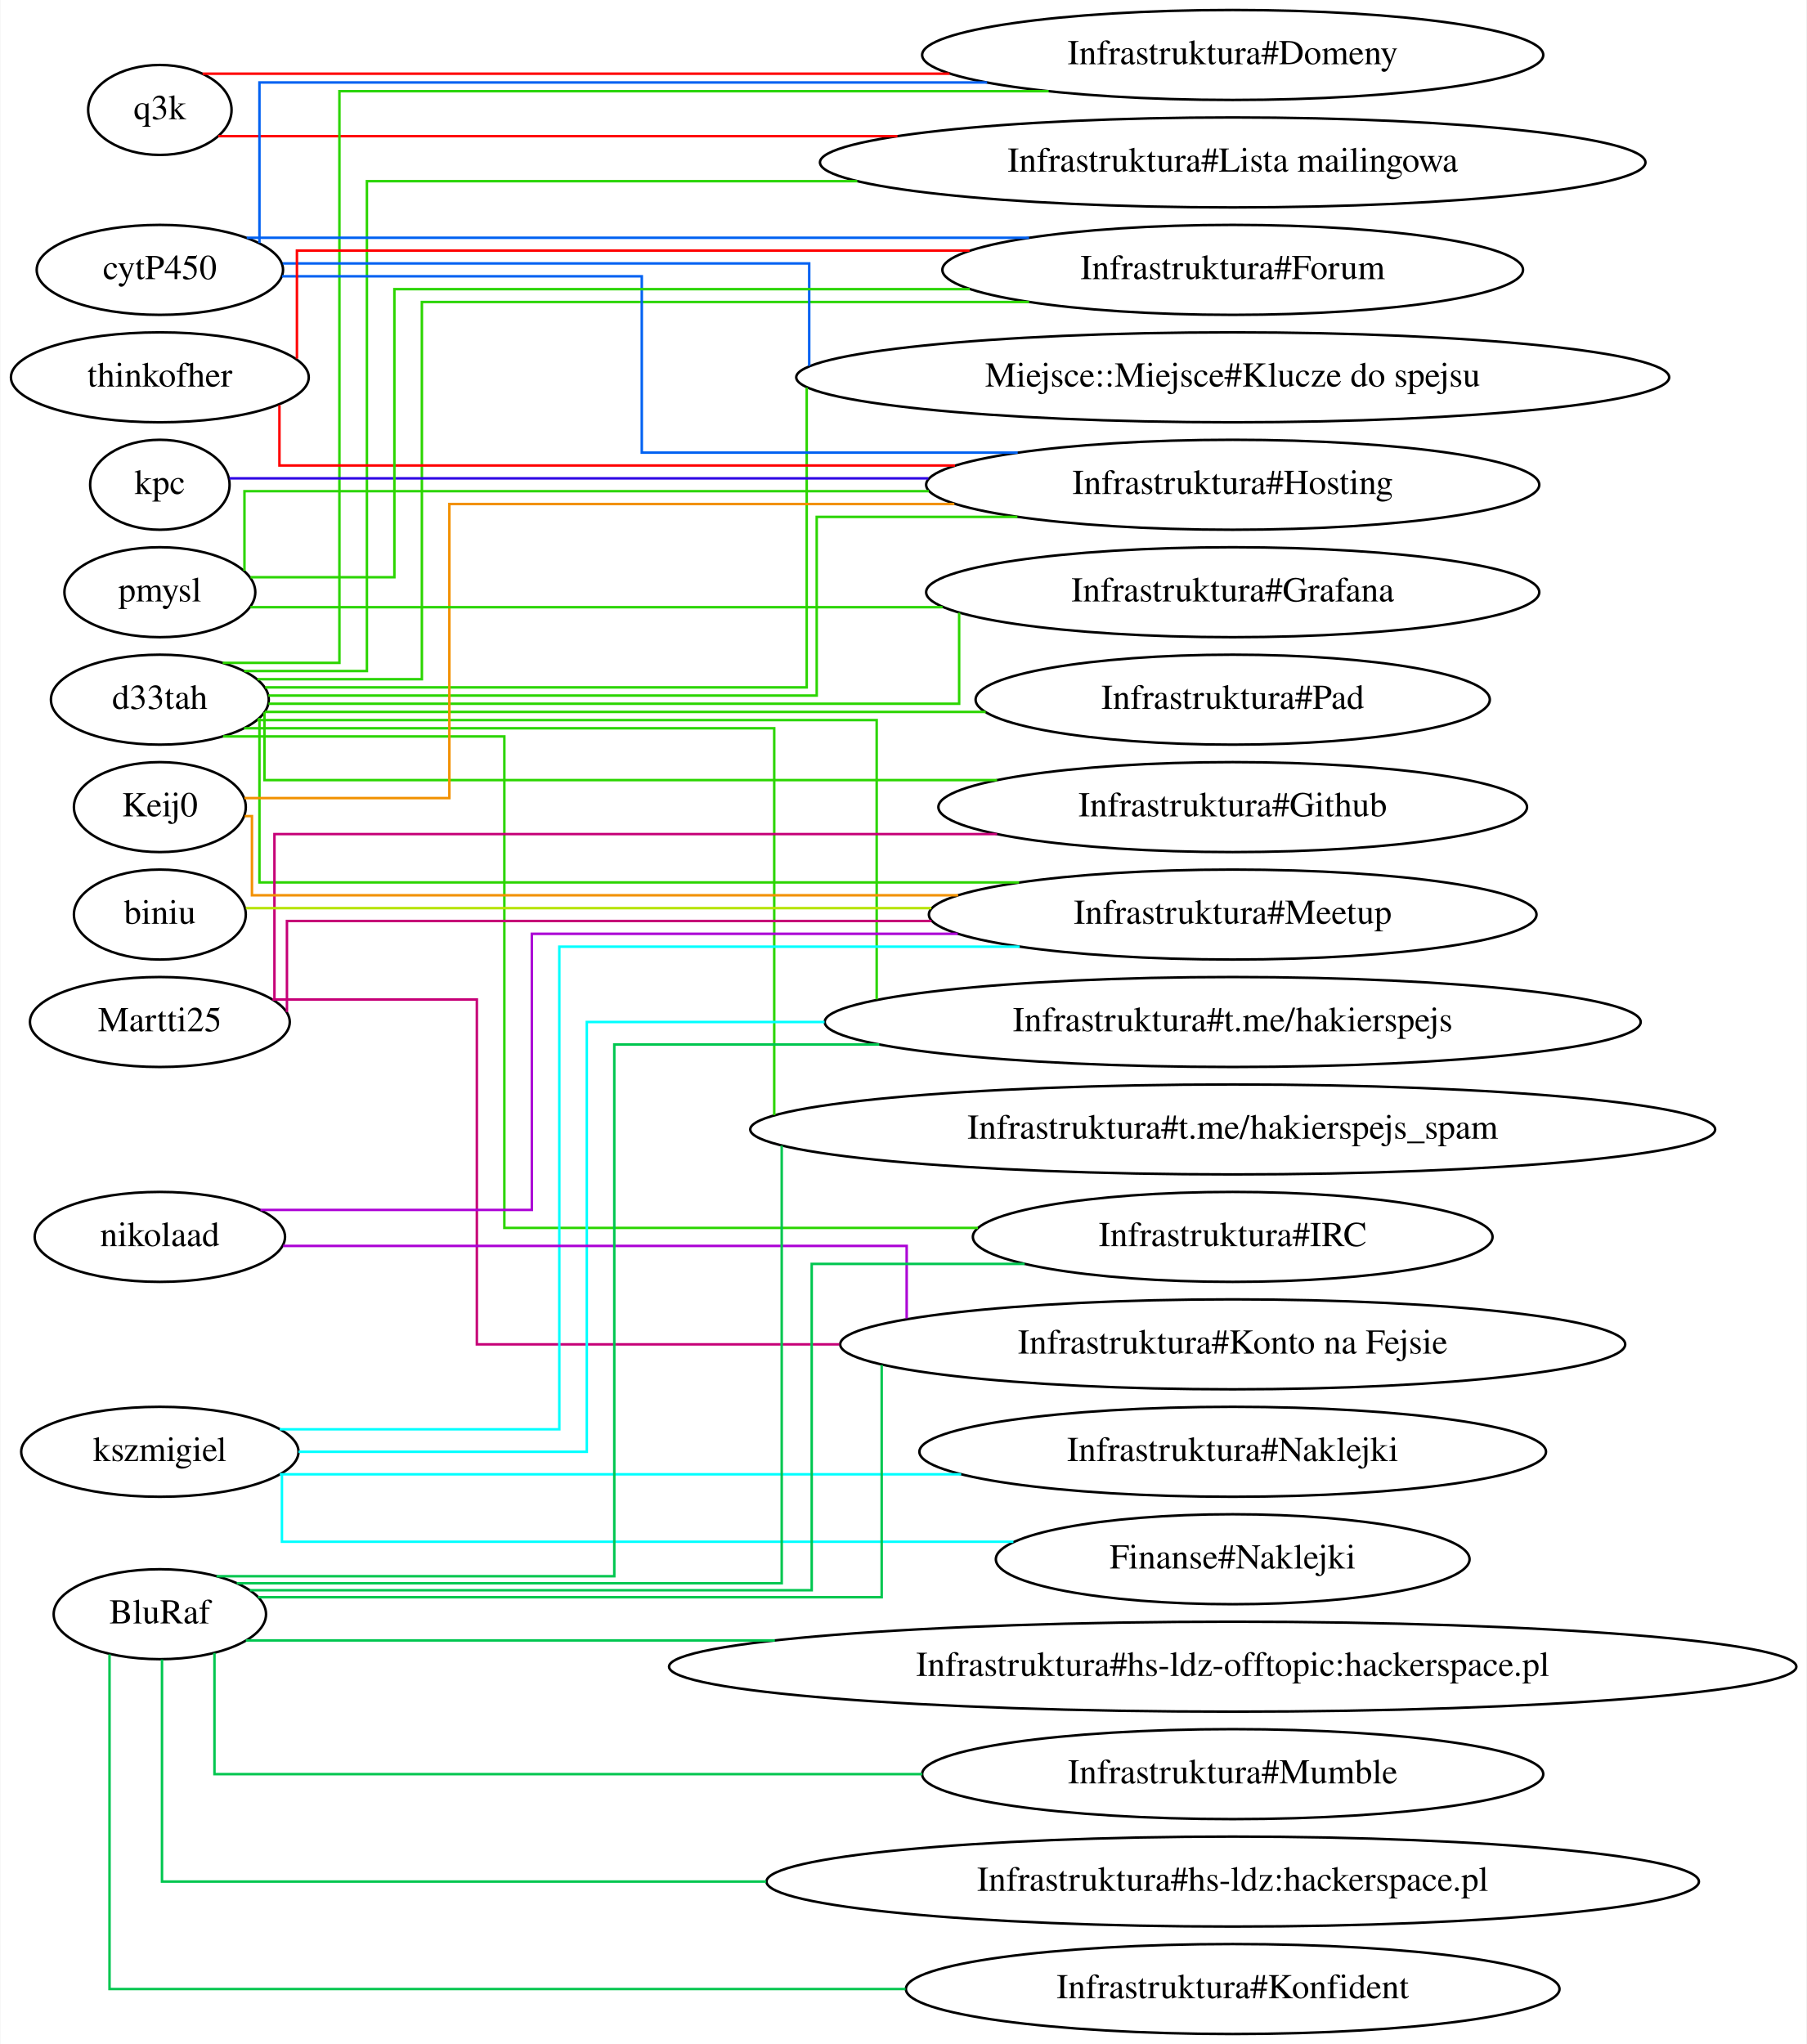
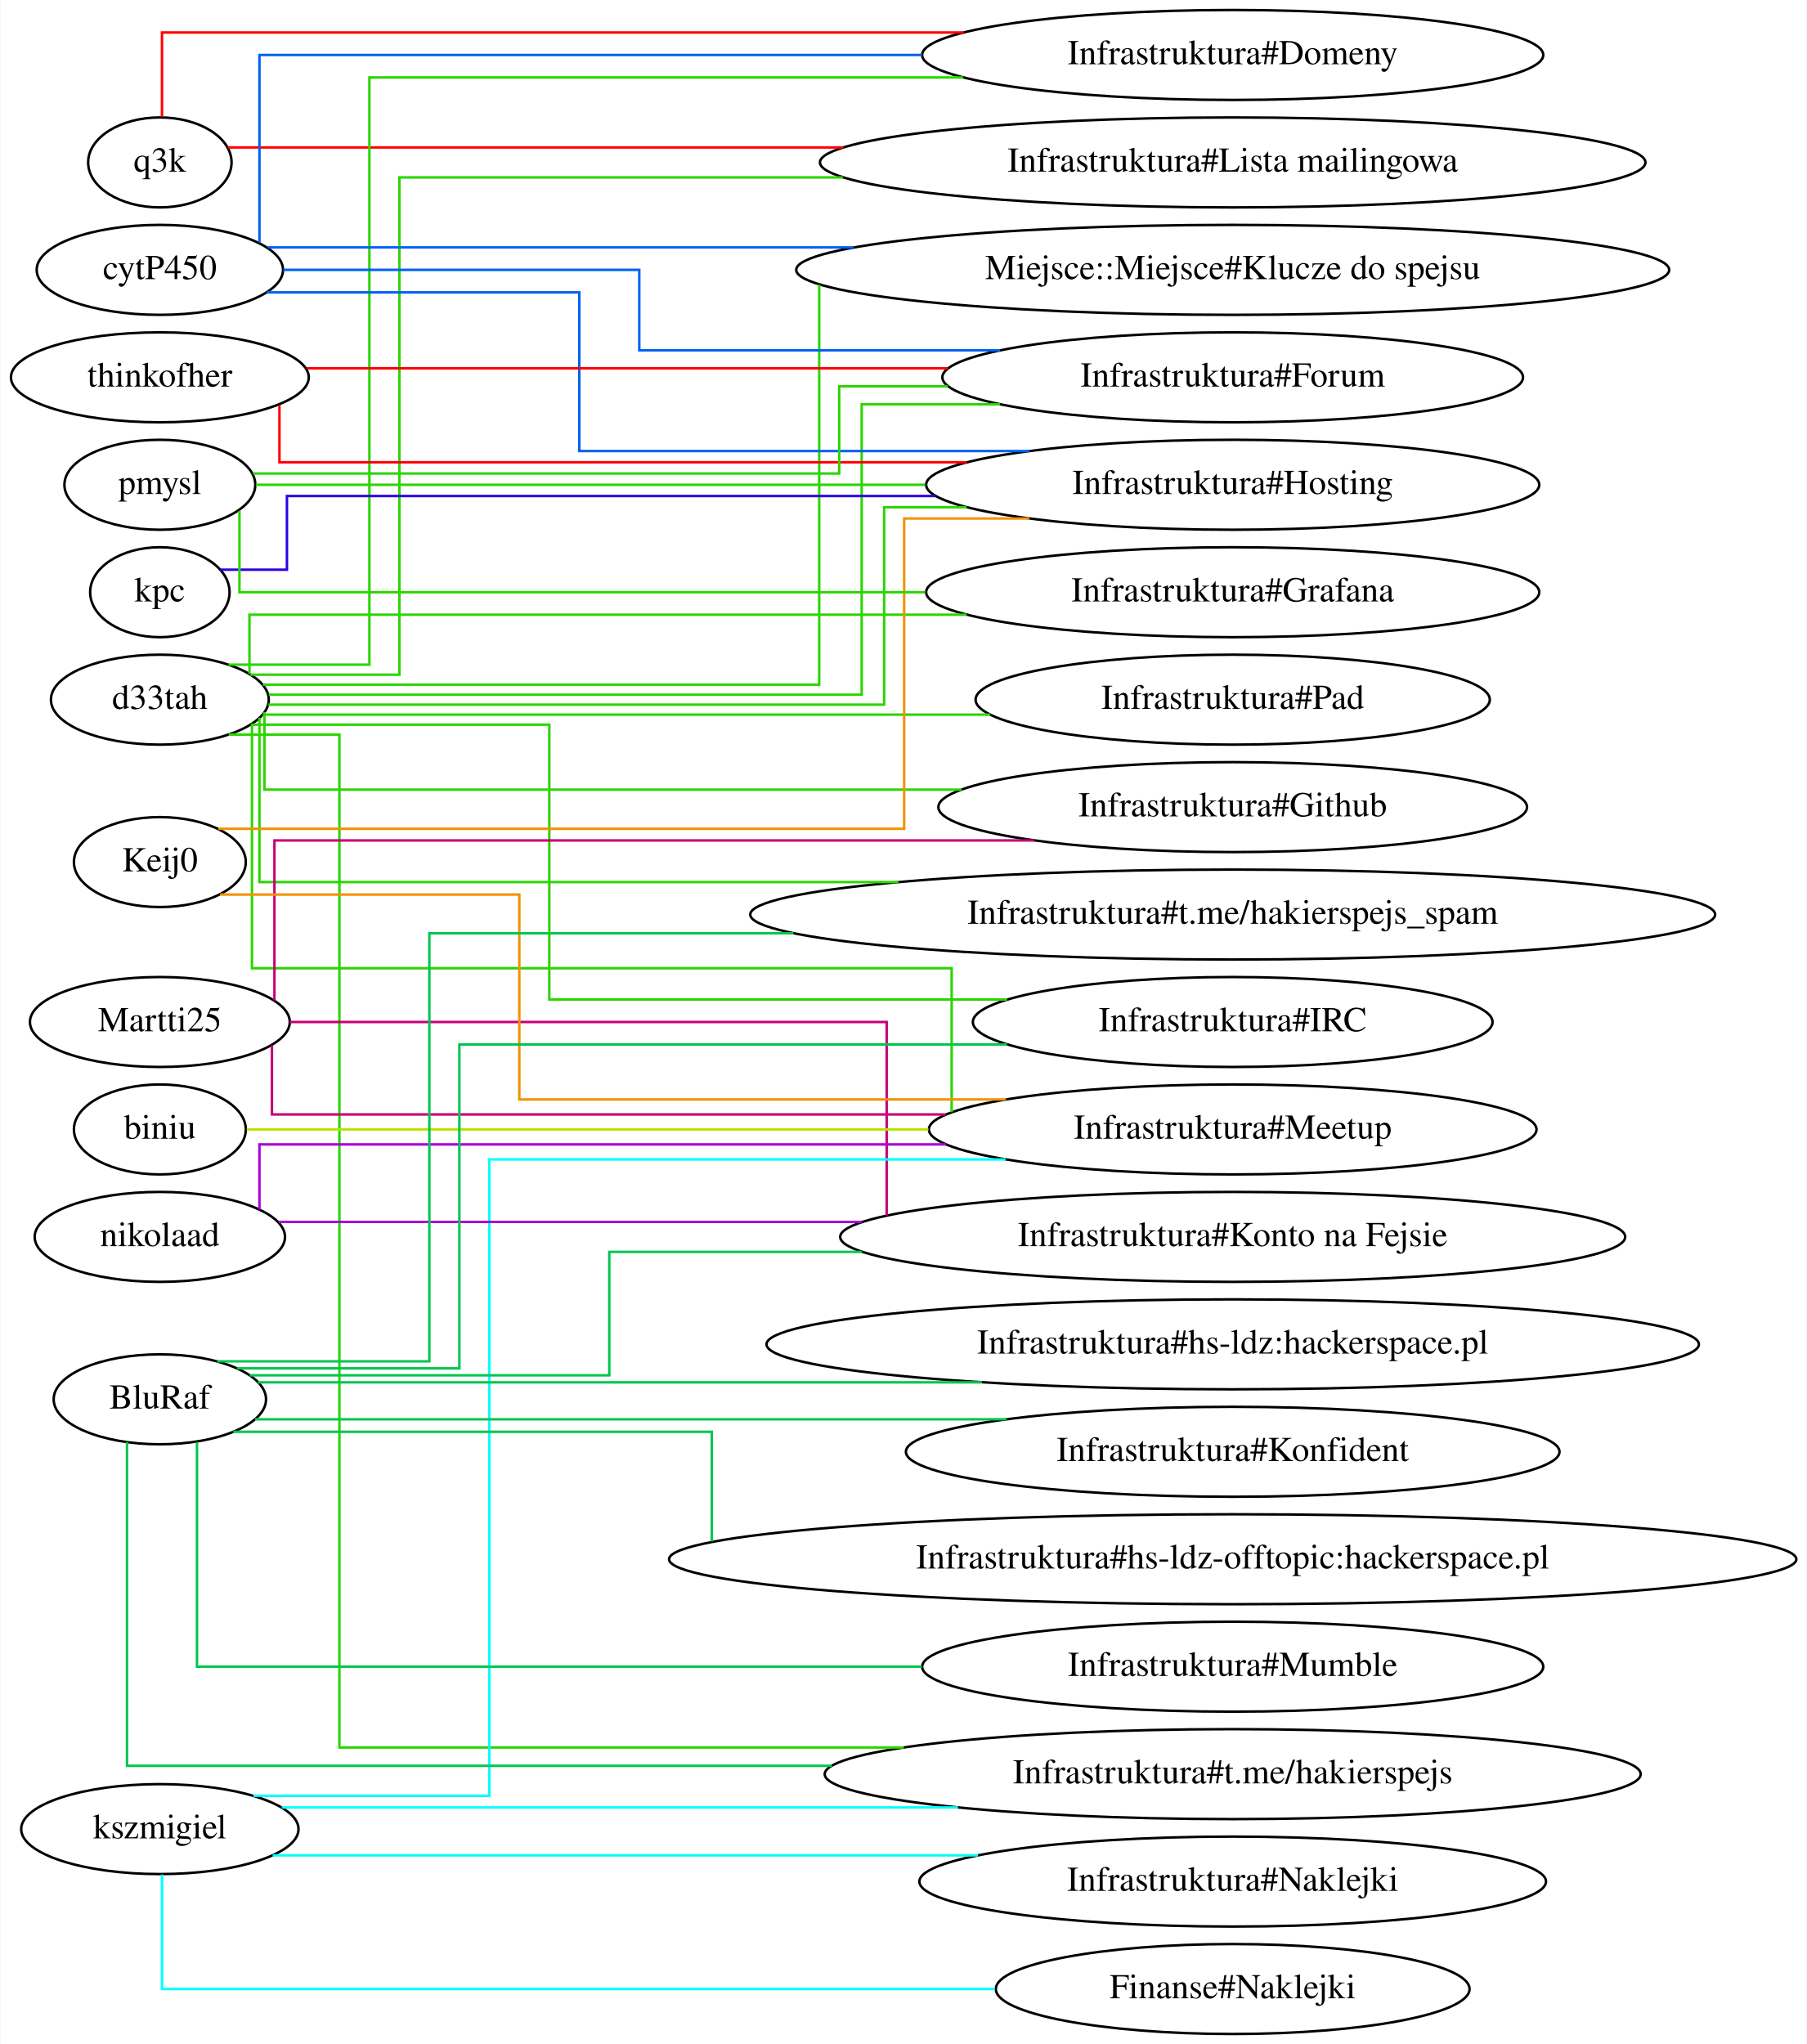
<svg xmlns="http://www.w3.org/2000/svg" width="723pt" height="818pt" viewBox="0.00 0.00 722.65 818.00">
  <g id="graph0" class="graph" transform="scale(1 1) rotate(0) translate(4 814)">
    <polygon fill="#ffffff" stroke="transparent" points="-4,4 -4,-814 718.649,-814 718.649,4 -4,4" />
    <g id="node1" class="node">
-       <ellipse fill="none" stroke="#000000" cx="59.795" cy="-770" rx="28.695" ry="18" />
-       <text text-anchor="middle" x="59.795" y="-766.3" font-family="Times,serif" font-size="14.00" fill="#000000">q3k</text>
+       <ellipse fill="none" stroke="#000000" cx="59.795" cy="-749" rx="28.695" ry="18" />
+       <text text-anchor="middle" x="59.795" y="-745.3" font-family="Times,serif" font-size="14.00" fill="#000000">q3k</text>
    </g>
    <g id="node2" class="node">
      <ellipse fill="none" stroke="#000000" cx="489.119" cy="-749" rx="165.171" ry="18" />
      <text text-anchor="middle" x="489.119" y="-745.3" font-family="Times,serif" font-size="14.00" fill="#000000">Infrastruktura#Lista mailingowa</text>
    </g>
    <g id="edge1" class="edge">
-       <path fill="none" stroke="#ff0000" d="M83.182,-759.5C133.927,-759.5 257.418,-759.5 354.969,-759.5" />
+       <path fill="none" stroke="#ff0000" d="M86.977,-755C135.915,-755 242.234,-755 333.265,-755" />
    </g>
    <g id="node3" class="node">
      <ellipse fill="none" stroke="#000000" cx="489.119" cy="-792" rx="124.278" ry="18" />
      <text text-anchor="middle" x="489.119" y="-788.3" font-family="Times,serif" font-size="14.00" fill="#000000">Infrastruktura#Domeny</text>
    </g>
    <g id="edge2" class="edge">
-       <path fill="none" stroke="#ff0000" d="M76.89,-784.5C126.172,-784.5 271.648,-784.5 375.806,-784.5" />
+       <path fill="none" stroke="#ff0000" d="M60.649,-767.187C60.649,-782.182 60.649,-801 60.649,-801 60.649,-801 254.63,-801 381.551,-801" />
    </g>
    <g id="node4" class="node">
      <ellipse fill="none" stroke="#000000" cx="59.795" cy="-534" rx="43.592" ry="18" />
      <text text-anchor="middle" x="59.795" y="-530.3" font-family="Times,serif" font-size="14.00" fill="#000000">d33tah</text>
    </g>
-     <g id="edge14" class="edge">
-       <path fill="none" stroke="#2bd500" d="M93.495,-545.455C116.434,-545.455 142.649,-545.455 142.649,-545.455 142.649,-545.455 142.649,-741.5 142.649,-741.5 142.649,-741.5 245.346,-741.5 338.916,-741.5" />
-     </g>
-     <g id="edge8" class="edge">
-       <path fill="none" stroke="#2bd500" d="M84.926,-548.727C105.647,-548.727 131.649,-548.727 131.649,-548.727 131.649,-548.727 131.649,-777.5 131.649,-777.5 131.649,-777.5 310.84,-777.5 415.485,-777.5" />
+     <g id="edge12" class="edge">
+       <path fill="none" stroke="#2bd500" d="M96.033,-544C123.178,-544 155.649,-544 155.649,-544 155.649,-544 155.649,-743 155.649,-743 155.649,-743 246.335,-743 333.124,-743" />
+     </g>
+     <g id="edge5" class="edge">
+       <path fill="none" stroke="#2bd500" d="M87.252,-548C111.707,-548 143.649,-548 143.649,-548 143.649,-548 143.649,-783 143.649,-783 143.649,-783 279.867,-783 381.232,-783" />
    </g>
    <g id="node5" class="node">
-       <ellipse fill="none" stroke="#000000" cx="489.119" cy="-448" rx="121.578" ry="18" />
-       <text text-anchor="middle" x="489.119" y="-444.3" font-family="Times,serif" font-size="14.00" fill="#000000">Infrastruktura#Meetup</text>
+       <ellipse fill="none" stroke="#000000" cx="489.119" cy="-448" rx="193.066" ry="18" />
+       <text text-anchor="middle" x="489.119" y="-444.3" font-family="Times,serif" font-size="14.00" fill="#000000">Infrastruktura#t.me/hakierspejs_spam</text>
    </g>
    <g id="edge3" class="edge">
-       <path fill="none" stroke="#2bd500" d="M99.649,-526.719C99.649,-508.219 99.649,-460.857 99.649,-460.857 99.649,-460.857 289.002,-460.857 403.649,-460.857" />
+       <path fill="none" stroke="#2bd500" d="M99.649,-526.734C99.649,-508.269 99.649,-461 99.649,-461 99.649,-461 242.656,-461 355.358,-461" />
    </g>
    <g id="node6" class="node">
+       <ellipse fill="none" stroke="#000000" cx="489.119" cy="-577" rx="122.678" ry="18" />
+       <text text-anchor="middle" x="489.119" y="-573.3" font-family="Times,serif" font-size="14.00" fill="#000000">Infrastruktura#Grafana</text>
+     </g>
+     <g id="edge4" class="edge">
+       <path fill="none" stroke="#2bd500" d="M95.649,-544.386C95.649,-554.385 95.649,-568 95.649,-568 95.649,-568 266.113,-568 382.641,-568" />
+     </g>
+     <g id="node7" class="node">
      <ellipse fill="none" stroke="#000000" cx="489.119" cy="-620" rx="122.678" ry="18" />
      <text text-anchor="middle" x="489.119" y="-616.3" font-family="Times,serif" font-size="14.00" fill="#000000">Infrastruktura#Hosting</text>
    </g>
-     <g id="edge4" class="edge">
-       <path fill="none" stroke="#2bd500" d="M103.2,-535.636C177.858,-535.636 322.649,-535.636 322.649,-535.636 322.649,-535.636 322.649,-607.143 322.649,-607.143 322.649,-607.143 362.339,-607.143 402.959,-607.143" />
-     </g>
-     <g id="node7" class="node">
-       <ellipse fill="none" stroke="#000000" cx="489.119" cy="-362" rx="193.066" ry="18" />
-       <text text-anchor="middle" x="489.119" y="-358.3" font-family="Times,serif" font-size="14.00" fill="#000000">Infrastruktura#t.me/hakierspejs_spam</text>
-     </g>
-     <g id="edge5" class="edge">
-       <path fill="none" stroke="#2bd500" d="M93.464,-522.545C160.798,-522.545 305.649,-522.545 305.649,-522.545 305.649,-522.545 305.649,-396.313 305.649,-367.714" />
+     <g id="edge6" class="edge">
+       <path fill="none" stroke="#2bd500" d="M103.189,-532C184.049,-532 349.649,-532 349.649,-532 349.649,-532 349.649,-611 349.649,-611 349.649,-611 363.612,-611 382.702,-611" />
    </g>
    <g id="node8" class="node">
-       <ellipse fill="none" stroke="#000000" cx="489.119" cy="-577" rx="122.678" ry="18" />
-       <text text-anchor="middle" x="489.119" y="-573.3" font-family="Times,serif" font-size="14.00" fill="#000000">Infrastruktura#Grafana</text>
-     </g>
-     <g id="edge6" class="edge">
-       <path fill="none" stroke="#2bd500" d="M103.265,-532.364C190.719,-532.364 379.649,-532.364 379.649,-532.364 379.649,-532.364 379.649,-555.927 379.649,-568.813" />
+       <ellipse fill="none" stroke="#000000" cx="489.119" cy="-491" rx="117.779" ry="18" />
+       <text text-anchor="middle" x="489.119" y="-487.3" font-family="Times,serif" font-size="14.00" fill="#000000">Infrastruktura#Github</text>
+     </g>
+     <g id="edge7" class="edge">
+       <path fill="none" stroke="#2bd500" d="M101.649,-528.994C101.649,-519.102 101.649,-498 101.649,-498 101.649,-498 266.045,-498 380.672,-498" />
    </g>
    <g id="node9" class="node">
-       <ellipse fill="none" stroke="#000000" cx="489.119" cy="-319" rx="103.981" ry="18" />
-       <text text-anchor="middle" x="489.119" y="-315.3" font-family="Times,serif" font-size="14.00" fill="#000000">Infrastruktura#IRC</text>
-     </g>
-     <g id="edge7" class="edge">
-       <path fill="none" stroke="#2bd500" d="M85.079,-519.273C124.877,-519.273 197.649,-519.273 197.649,-519.273 197.649,-519.273 197.649,-322.6 197.649,-322.6 197.649,-322.6 303.126,-322.6 387.177,-322.6" />
+       <ellipse fill="none" stroke="#000000" cx="489.119" cy="-362" rx="121.578" ry="18" />
+       <text text-anchor="middle" x="489.119" y="-358.3" font-family="Times,serif" font-size="14.00" fill="#000000">Infrastruktura#Meetup</text>
+     </g>
+     <g id="edge8" class="edge">
+       <path fill="none" stroke="#2bd500" d="M96.649,-524.079C96.649,-497.467 96.649,-426.5 96.649,-426.5 96.649,-426.5 376.649,-426.5 376.649,-426.5 376.649,-426.5 376.649,-385.542 376.649,-368.903" />
    </g>
    <g id="node10" class="node">
-       <ellipse fill="none" stroke="#000000" cx="489.119" cy="-706" rx="116.18" ry="18" />
-       <text text-anchor="middle" x="489.119" y="-702.3" font-family="Times,serif" font-size="14.00" fill="#000000">Infrastruktura#Forum</text>
+       <ellipse fill="none" stroke="#000000" cx="489.119" cy="-104" rx="163.271" ry="18" />
+       <text text-anchor="middle" x="489.119" y="-100.3" font-family="Times,serif" font-size="14.00" fill="#000000">Infrastruktura#t.me/hakierspejs</text>
    </g>
    <g id="edge9" class="edge">
-       <path fill="none" stroke="#2bd500" d="M98.839,-542.182C128.65,-542.182 164.649,-542.182 164.649,-542.182 164.649,-542.182 164.649,-693.143 164.649,-693.143 164.649,-693.143 311.546,-693.143 407.661,-693.143" />
+       <path fill="none" stroke="#2bd500" d="M87.37,-520C107.633,-520 131.649,-520 131.649,-520 131.649,-520 131.649,-114.667 131.649,-114.667 131.649,-114.667 255.607,-114.667 357.534,-114.667" />
    </g>
    <g id="node11" class="node">
+       <ellipse fill="none" stroke="#000000" cx="489.119" cy="-405" rx="103.981" ry="18" />
+       <text text-anchor="middle" x="489.119" y="-401.3" font-family="Times,serif" font-size="14.00" fill="#000000">Infrastruktura#IRC</text>
+     </g>
+     <g id="edge10" class="edge">
+       <path fill="none" stroke="#2bd500" d="M96.336,-524C142.402,-524 215.649,-524 215.649,-524 215.649,-524 215.649,-414 215.649,-414 215.649,-414 319.161,-414 398.817,-414" />
+     </g>
+     <g id="node12" class="node">
      <ellipse fill="none" stroke="#000000" cx="489.119" cy="-534" rx="102.882" ry="18" />
      <text text-anchor="middle" x="489.119" y="-530.3" font-family="Times,serif" font-size="14.00" fill="#000000">Infrastruktura#Pad</text>
    </g>
-     <g id="edge10" class="edge">
-       <path fill="none" stroke="#2bd500" d="M101.742,-529.091C168.1,-529.091 299.098,-529.091 390.288,-529.091" />
-     </g>
-     <g id="node12" class="node">
-       <ellipse fill="none" stroke="#000000" cx="489.119" cy="-405" rx="163.271" ry="18" />
-       <text text-anchor="middle" x="489.119" y="-401.3" font-family="Times,serif" font-size="14.00" fill="#000000">Infrastruktura#t.me/hakierspejs</text>
-     </g>
    <g id="edge11" class="edge">
-       <path fill="none" stroke="#2bd500" d="M98.78,-525.818C177.211,-525.818 346.649,-525.818 346.649,-525.818 346.649,-525.818 346.649,-442.179 346.649,-414.081" />
+       <path fill="none" stroke="#2bd500" d="M100.96,-528C167.491,-528 300.433,-528 392.047,-528" />
    </g>
    <g id="node13" class="node">
-       <ellipse fill="none" stroke="#000000" cx="489.119" cy="-663" rx="174.669" ry="18" />
-       <text text-anchor="middle" x="489.119" y="-659.3" font-family="Times,serif" font-size="14.00" fill="#000000">Miejsce::Miejsce#Klucze do spejsu</text>
-     </g>
-     <g id="edge12" class="edge">
-       <path fill="none" stroke="#2bd500" d="M101.96,-538.909C175.31,-538.909 318.649,-538.909 318.649,-538.909 318.649,-538.909 318.649,-637.34 318.649,-658.871" />
+       <ellipse fill="none" stroke="#000000" cx="489.119" cy="-706" rx="174.669" ry="18" />
+       <text text-anchor="middle" x="489.119" y="-702.3" font-family="Times,serif" font-size="14.00" fill="#000000">Miejsce::Miejsce#Klucze do spejsu</text>
+     </g>
+     <g id="edge13" class="edge">
+       <path fill="none" stroke="#2bd500" d="M101.022,-540C175.231,-540 323.649,-540 323.649,-540 323.649,-540 323.649,-670.521 323.649,-700.092" />
    </g>
    <g id="node14" class="node">
-       <ellipse fill="none" stroke="#000000" cx="489.119" cy="-491" rx="117.779" ry="18" />
-       <text text-anchor="middle" x="489.119" y="-487.3" font-family="Times,serif" font-size="14.00" fill="#000000">Infrastruktura#Github</text>
-     </g>
-     <g id="edge13" class="edge">
-       <path fill="none" stroke="#2bd500" d="M101.649,-528.969C101.649,-519.913 101.649,-501.8 101.649,-501.8 101.649,-501.8 280.137,-501.8 394.829,-501.8" />
+       <ellipse fill="none" stroke="#000000" cx="489.119" cy="-663" rx="116.18" ry="18" />
+       <text text-anchor="middle" x="489.119" y="-659.3" font-family="Times,serif" font-size="14.00" fill="#000000">Infrastruktura#Forum</text>
+     </g>
+     <g id="edge14" class="edge">
+       <path fill="none" stroke="#2bd500" d="M103.37,-536C182.257,-536 340.649,-536 340.649,-536 340.649,-536 340.649,-652.2 340.649,-652.2 340.649,-652.2 366.104,-652.2 395.934,-652.2" />
    </g>
    <g id="node15" class="node">
      <ellipse fill="none" stroke="#000000" cx="59.795" cy="-706" rx="49.291" ry="18" />
      <text text-anchor="middle" x="59.795" y="-702.3" font-family="Times,serif" font-size="14.00" fill="#000000">cytP450</text>
    </g>
+     <g id="edge18" class="edge">
+       <path fill="none" stroke="#0061f2" d="M99.649,-716.892C99.649,-740.033 99.649,-792 99.649,-792 99.649,-792 250.837,-792 364.818,-792" />
+     </g>
+     <g id="edge15" class="edge">
+       <path fill="none" stroke="#0061f2" d="M102.586,-697C152.317,-697 227.649,-697 227.649,-697 227.649,-697 227.649,-633.5 227.649,-633.5 227.649,-633.5 331.067,-633.5 407.822,-633.5" />
+     </g>
    <g id="edge17" class="edge">
-       <path fill="none" stroke="#0061f2" d="M99.649,-716.746C99.649,-737.484 99.649,-781 99.649,-781 99.649,-781 275.462,-781 390.84,-781" />
-     </g>
-     <g id="edge18" class="edge">
-       <path fill="none" stroke="#0061f2" d="M108.709,-703.429C165.845,-703.429 252.649,-703.429 252.649,-703.429 252.649,-703.429 252.649,-632.857 252.649,-632.857 252.649,-632.857 335.467,-632.857 403.079,-632.857" />
+       <path fill="none" stroke="#0061f2" d="M102.926,-715C157.467,-715 254.287,-715 337.335,-715" />
    </g>
    <g id="edge16" class="edge">
-       <path fill="none" stroke="#0061f2" d="M94.564,-718.857C162.237,-718.857 313.265,-718.857 407.6,-718.857" />
-     </g>
-     <g id="edge15" class="edge">
-       <path fill="none" stroke="#0061f2" d="M108.977,-708.571C184.311,-708.571 319.649,-708.571 319.649,-708.571 319.649,-708.571 319.649,-679.063 319.649,-667.536" />
+       <path fill="none" stroke="#0061f2" d="M109.202,-706C166.047,-706 251.649,-706 251.649,-706 251.649,-706 251.649,-673.8 251.649,-673.8 251.649,-673.8 329.418,-673.8 395.947,-673.8" />
    </g>
    <g id="node16" class="node">
      <ellipse fill="none" stroke="#000000" cx="59.795" cy="-405" rx="51.991" ry="18" />
      <text text-anchor="middle" x="59.795" y="-401.3" font-family="Times,serif" font-size="14.00" fill="#000000">Martti25</text>
    </g>
+     <g id="edge19" class="edge">
+       <path fill="none" stroke="#c60077" d="M105.649,-413.621C105.649,-432.87 105.649,-477.667 105.649,-477.667 105.649,-477.667 297.343,-477.667 409.664,-477.667" />
+     </g>
+     <g id="edge21" class="edge">
+       <path fill="none" stroke="#c60077" d="M104.649,-395.663C104.649,-384.702 104.649,-368 104.649,-368 104.649,-368 260.996,-368 374.286,-368" />
+     </g>
+     <g id="node17" class="node">
+       <ellipse fill="none" stroke="#000000" cx="489.119" cy="-319" rx="157.072" ry="18" />
+       <text text-anchor="middle" x="489.119" y="-315.3" font-family="Times,serif" font-size="14.00" fill="#000000">Infrastruktura#Konto na Fejsie</text>
+     </g>
    <g id="edge20" class="edge">
-       <path fill="none" stroke="#c60077" d="M110.649,-409.024C110.649,-419.25 110.649,-445.429 110.649,-445.429 110.649,-445.429 257.797,-445.429 368.589,-445.429" />
-     </g>
-     <g id="edge19" class="edge">
-       <path fill="none" stroke="#c60077" d="M105.649,-413.626C105.649,-433.379 105.649,-480.2 105.649,-480.2 105.649,-480.2 281.279,-480.2 394.821,-480.2" />
-     </g>
-     <g id="node17" class="node">
-       <ellipse fill="none" stroke="#000000" cx="489.119" cy="-276" rx="157.072" ry="18" />
-       <text text-anchor="middle" x="489.119" y="-272.3" font-family="Times,serif" font-size="14.00" fill="#000000">Infrastruktura#Konto na Fejsie</text>
-     </g>
-     <g id="edge21" class="edge">
-       <path fill="none" stroke="#c60077" d="M104.876,-414C141.338,-414 186.649,-414 186.649,-414 186.649,-414 186.649,-276 186.649,-276 186.649,-276 258.188,-276 331.683,-276" />
+       <path fill="none" stroke="#c60077" d="M111.794,-405C195.454,-405 350.649,-405 350.649,-405 350.649,-405 350.649,-349.313 350.649,-327.56" />
    </g>
    <g id="node18" class="node">
-       <ellipse fill="none" stroke="#000000" cx="59.795" cy="-448" rx="34.394" ry="18" />
-       <text text-anchor="middle" x="59.795" y="-444.3" font-family="Times,serif" font-size="14.00" fill="#000000">biniu</text>
+       <ellipse fill="none" stroke="#000000" cx="59.795" cy="-362" rx="34.394" ry="18" />
+       <text text-anchor="middle" x="59.795" y="-358.3" font-family="Times,serif" font-size="14.00" fill="#000000">biniu</text>
    </g>
    <g id="edge22" class="edge">
-       <path fill="none" stroke="#b6e400" d="M94.202,-450.571C153.001,-450.571 275.475,-450.571 368.539,-450.571" />
+       <path fill="none" stroke="#b6e400" d="M94.564,-362C153.254,-362 274.638,-362 367.364,-362" />
    </g>
    <g id="node19" class="node">
-       <ellipse fill="none" stroke="#000000" cx="59.795" cy="-233" rx="55.491" ry="18" />
-       <text text-anchor="middle" x="59.795" y="-229.3" font-family="Times,serif" font-size="14.00" fill="#000000">kszmigiel</text>
+       <ellipse fill="none" stroke="#000000" cx="59.795" cy="-82" rx="55.491" ry="18" />
+       <text text-anchor="middle" x="59.795" y="-78.3" font-family="Times,serif" font-size="14.00" fill="#000000">kszmigiel</text>
    </g>
    <g id="edge24" class="edge">
-       <path fill="none" stroke="#00ffff" d="M107.756,-242C154.843,-242 219.649,-242 219.649,-242 219.649,-242 219.649,-435.143 219.649,-435.143 219.649,-435.143 324.911,-435.143 403.857,-435.143" />
+       <path fill="none" stroke="#00ffff" d="M97.226,-95.333C136.208,-95.333 191.649,-95.333 191.649,-95.333 191.649,-95.333 191.649,-350 191.649,-350 191.649,-350 310.772,-350 398.252,-350" />
+     </g>
+     <g id="edge25" class="edge">
+       <path fill="none" stroke="#00ffff" d="M108.626,-90.667C174.009,-90.667 291.874,-90.667 379.156,-90.667" />
+     </g>
+     <g id="node20" class="node">
+       <ellipse fill="none" stroke="#000000" cx="489.119" cy="-18" rx="94.783" ry="18" />
+       <text text-anchor="middle" x="489.119" y="-14.3" font-family="Times,serif" font-size="14.00" fill="#000000">Finanse#Naklejki</text>
+     </g>
+     <g id="edge23" class="edge">
+       <path fill="none" stroke="#00ffff" d="M60.649,-63.831C60.649,-44.91 60.649,-18 60.649,-18 60.649,-18 267.797,-18 394.028,-18" />
+     </g>
+     <g id="node21" class="node">
+       <ellipse fill="none" stroke="#000000" cx="489.119" cy="-61" rx="125.378" ry="18" />
+       <text text-anchor="middle" x="489.119" y="-57.3" font-family="Times,serif" font-size="14.00" fill="#000000">Infrastruktura#Naklejki</text>
    </g>
    <g id="edge26" class="edge">
-       <path fill="none" stroke="#00ffff" d="M115.266,-233C165.155,-233 230.649,-233 230.649,-233 230.649,-233 230.649,-405 230.649,-405 230.649,-405 274.339,-405 325.793,-405" />
-     </g>
-     <g id="node20" class="node">
-       <ellipse fill="none" stroke="#000000" cx="489.119" cy="-190" rx="94.783" ry="18" />
-       <text text-anchor="middle" x="489.119" y="-186.3" font-family="Times,serif" font-size="14.00" fill="#000000">Finanse#Naklejki</text>
-     </g>
-     <g id="edge23" class="edge">
-       <path fill="none" stroke="#00ffff" d="M108.649,-224.285C108.649,-213.631 108.649,-197 108.649,-197 108.649,-197 288.992,-197 401.354,-197" />
-     </g>
-     <g id="node21" class="node">
-       <ellipse fill="none" stroke="#000000" cx="489.119" cy="-233" rx="125.378" ry="18" />
-       <text text-anchor="middle" x="489.119" y="-229.3" font-family="Times,serif" font-size="14.00" fill="#000000">Infrastruktura#Naklejki</text>
-     </g>
-     <g id="edge25" class="edge">
-       <path fill="none" stroke="#00ffff" d="M107.794,-224C173.328,-224 292.674,-224 380.452,-224" />
+       <path fill="none" stroke="#00ffff" d="M104.928,-71.5C171.452,-71.5 297.614,-71.5 387.199,-71.5" />
    </g>
    <g id="node22" class="node">
      <ellipse fill="none" stroke="#000000" cx="59.795" cy="-319" rx="50.091" ry="18" />
      <text text-anchor="middle" x="59.795" y="-315.3" font-family="Times,serif" font-size="14.00" fill="#000000">nikolaad</text>
    </g>
+     <g id="edge28" class="edge">
+       <path fill="none" stroke="#ab00d5" d="M99.649,-329.901C99.649,-340.815 99.649,-356 99.649,-356 99.649,-356 259.488,-356 374.372,-356" />
+     </g>
    <g id="edge27" class="edge">
-       <path fill="none" stroke="#ab00d5" d="M100.077,-329.8C144.161,-329.8 208.649,-329.8 208.649,-329.8 208.649,-329.8 208.649,-440.286 208.649,-440.286 208.649,-440.286 300.5,-440.286 379.075,-440.286" />
-     </g>
-     <g id="edge28" class="edge">
-       <path fill="none" stroke="#ab00d5" d="M109.144,-315.4C194.028,-315.4 358.649,-315.4 358.649,-315.4 358.649,-315.4 358.649,-298.025 358.649,-286.352" />
+       <path fill="none" stroke="#ab00d5" d="M107.38,-325C163.379,-325 259.078,-325 340.644,-325" />
    </g>
    <g id="node23" class="node">
-       <ellipse fill="none" stroke="#000000" cx="59.795" cy="-491" rx="34.394" ry="18" />
-       <text text-anchor="middle" x="59.795" y="-487.3" font-family="Times,serif" font-size="14.00" fill="#000000">Keij0</text>
+       <ellipse fill="none" stroke="#000000" cx="59.795" cy="-469" rx="34.394" ry="18" />
+       <text text-anchor="middle" x="59.795" y="-465.3" font-family="Times,serif" font-size="14.00" fill="#000000">Keij0</text>
    </g>
    <g id="edge29" class="edge">
-       <path fill="none" stroke="#f29100" d="M93.757,-487.4C95.561,-487.4 96.649,-487.4 96.649,-487.4 96.649,-487.4 96.649,-455.714 96.649,-455.714 96.649,-455.714 263.166,-455.714 379.273,-455.714" />
+       <path fill="none" stroke="#f29100" d="M83.167,-482.333C153.383,-482.333 357.649,-482.333 357.649,-482.333 357.649,-482.333 357.649,-606.5 357.649,-606.5 357.649,-606.5 380.832,-606.5 407.728,-606.5" />
    </g>
    <g id="edge30" class="edge">
-       <path fill="none" stroke="#f29100" d="M93.616,-494.6C127.812,-494.6 175.649,-494.6 175.649,-494.6 175.649,-494.6 175.649,-612.286 175.649,-612.286 175.649,-612.286 287.619,-612.286 377.719,-612.286" />
+       <path fill="none" stroke="#f29100" d="M83.873,-456C124.825,-456 203.649,-456 203.649,-456 203.649,-456 203.649,-374 203.649,-374 203.649,-374 314.813,-374 398.403,-374" />
    </g>
    <g id="node24" class="node">
-       <ellipse fill="none" stroke="#000000" cx="59.795" cy="-168" rx="42.494" ry="18" />
-       <text text-anchor="middle" x="59.795" y="-164.3" font-family="Times,serif" font-size="14.00" fill="#000000">BluRaf</text>
+       <ellipse fill="none" stroke="#000000" cx="59.795" cy="-254" rx="42.494" ry="18" />
+       <text text-anchor="middle" x="59.795" y="-250.3" font-family="Times,serif" font-size="14.00" fill="#000000">BluRaf</text>
+     </g>
+     <g id="edge31" class="edge">
+       <path fill="none" stroke="#00c64f" d="M82.668,-269.2C114.328,-269.2 167.649,-269.2 167.649,-269.2 167.649,-269.2 167.649,-440.5 167.649,-440.5 167.649,-440.5 238.285,-440.5 313.335,-440.5" />
+     </g>
+     <g id="edge33" class="edge">
+       <path fill="none" stroke="#00c64f" d="M46.649,-236.888C46.649,-198.199 46.649,-107.333 46.649,-107.333 46.649,-107.333 202.125,-107.333 328.752,-107.333" />
+     </g>
+     <g id="edge36" class="edge">
+       <path fill="none" stroke="#00c64f" d="M90.66,-266.4C126.172,-266.4 179.649,-266.4 179.649,-266.4 179.649,-266.4 179.649,-396 179.649,-396 179.649,-396 307.432,-396 398.776,-396" />
    </g>
    <g id="edge32" class="edge">
-       <path fill="none" stroke="#00c64f" d="M90.559,-180.4C157.14,-180.4 308.649,-180.4 308.649,-180.4 308.649,-180.4 308.649,-323.187 308.649,-355.537" />
-     </g>
-     <g id="edge33" class="edge">
-       <path fill="none" stroke="#00c64f" d="M95.791,-177.6C167.351,-177.6 320.649,-177.6 320.649,-177.6 320.649,-177.6 320.649,-308.2 320.649,-308.2 320.649,-308.2 363.428,-308.2 405.872,-308.2" />
+       <path fill="none" stroke="#00c64f" d="M95.759,-263.6C148.245,-263.6 239.649,-263.6 239.649,-263.6 239.649,-263.6 239.649,-313 239.649,-313 239.649,-313 287.187,-313 340.759,-313" />
+     </g>
+     <g id="node25" class="node">
+       <ellipse fill="none" stroke="#000000" cx="489.119" cy="-190" rx="225.56" ry="18" />
+       <text text-anchor="middle" x="489.119" y="-186.3" font-family="Times,serif" font-size="14.00" fill="#000000">Infrastruktura#hs-ldz-offtopic:hackerspace.pl</text>
+     </g>
+     <g id="edge34" class="edge">
+       <path fill="none" stroke="#00c64f" d="M89.123,-241C149.199,-241 280.649,-241 280.649,-241 280.649,-241 280.649,-211.105 280.649,-197.091" />
+     </g>
+     <g id="node26" class="node">
+       <ellipse fill="none" stroke="#000000" cx="489.119" cy="-147" rx="124.278" ry="18" />
+       <text text-anchor="middle" x="489.119" y="-143.3" font-family="Times,serif" font-size="14.00" fill="#000000">Infrastruktura#Mumble</text>
+     </g>
+     <g id="edge35" class="edge">
+       <path fill="none" stroke="#00c64f" d="M74.649,-236.809C74.649,-206.562 74.649,-147 74.649,-147 74.649,-147 242.68,-147 364.765,-147" />
+     </g>
+     <g id="node27" class="node">
+       <ellipse fill="none" stroke="#000000" cx="489.119" cy="-276" rx="186.567" ry="18" />
+       <text text-anchor="middle" x="489.119" y="-272.3" font-family="Times,serif" font-size="14.00" fill="#000000">Infrastruktura#hs-ldz:hackerspace.pl</text>
    </g>
    <g id="edge37" class="edge">
-       <path fill="none" stroke="#00c64f" d="M82.459,-183.2C131.208,-183.2 241.649,-183.2 241.649,-183.2 241.649,-183.2 241.649,-396 241.649,-396 241.649,-396 292.242,-396 347.676,-396" />
-     </g>
-     <g id="edge36" class="edge">
-       <path fill="none" stroke="#00c64f" d="M99.052,-174.8C178.03,-174.8 348.649,-174.8 348.649,-174.8 348.649,-174.8 348.649,-243.549 348.649,-267.718" />
-     </g>
-     <g id="node25" class="node">
-       <ellipse fill="none" stroke="#000000" cx="489.119" cy="-104" rx="124.278" ry="18" />
-       <text text-anchor="middle" x="489.119" y="-100.3" font-family="Times,serif" font-size="14.00" fill="#000000">Infrastruktura#Mumble</text>
-     </g>
-     <g id="edge31" class="edge">
-       <path fill="none" stroke="#00c64f" d="M81.649,-152.507C81.649,-133.566 81.649,-104 81.649,-104 81.649,-104 245.073,-104 364.928,-104" />
-     </g>
-     <g id="node26" class="node">
-       <ellipse fill="none" stroke="#000000" cx="489.119" cy="-61" rx="186.567" ry="18" />
-       <text text-anchor="middle" x="489.119" y="-57.3" font-family="Times,serif" font-size="14.00" fill="#000000">Infrastruktura#hs-ldz:hackerspace.pl</text>
-     </g>
-     <g id="edge34" class="edge">
-       <path fill="none" stroke="#00c64f" d="M60.649,-149.849C60.649,-119.321 60.649,-61 60.649,-61 60.649,-61 186.969,-61 302.433,-61" />
-     </g>
-     <g id="node27" class="node">
-       <ellipse fill="none" stroke="#000000" cx="489.119" cy="-18" rx="130.777" ry="18" />
-       <text text-anchor="middle" x="489.119" y="-14.3" font-family="Times,serif" font-size="14.00" fill="#000000">Infrastruktura#Konfident</text>
-     </g>
-     <g id="edge35" class="edge">
-       <path fill="none" stroke="#00c64f" d="M39.649,-151.947C39.649,-113.251 39.649,-18 39.649,-18 39.649,-18 225.521,-18 358.208,-18" />
+       <path fill="none" stroke="#00c64f" d="M99.032,-260.8C164.134,-260.8 296.442,-260.8 388.829,-260.8" />
    </g>
    <g id="node28" class="node">
-       <ellipse fill="none" stroke="#000000" cx="489.119" cy="-147" rx="225.56" ry="18" />
-       <text text-anchor="middle" x="489.119" y="-143.3" font-family="Times,serif" font-size="14.00" fill="#000000">Infrastruktura#hs-ldz-offtopic:hackerspace.pl</text>
+       <ellipse fill="none" stroke="#000000" cx="489.119" cy="-233" rx="130.777" ry="18" />
+       <text text-anchor="middle" x="489.119" y="-229.3" font-family="Times,serif" font-size="14.00" fill="#000000">Infrastruktura#Konfident</text>
    </g>
    <g id="edge38" class="edge">
-       <path fill="none" stroke="#00c64f" d="M94.202,-157.5C140.465,-157.5 226.147,-157.5 305.908,-157.5" />
+       <path fill="none" stroke="#00c64f" d="M97.894,-246C164.898,-246 305.54,-246 398.655,-246" />
    </g>
    <g id="node29" class="node">
-       <ellipse fill="none" stroke="#000000" cx="59.795" cy="-620" rx="27.895" ry="18" />
-       <text text-anchor="middle" x="59.795" y="-616.3" font-family="Times,serif" font-size="14.00" fill="#000000">kpc</text>
+       <ellipse fill="none" stroke="#000000" cx="59.795" cy="-577" rx="27.895" ry="18" />
+       <text text-anchor="middle" x="59.795" y="-573.3" font-family="Times,serif" font-size="14.00" fill="#000000">kpc</text>
    </g>
    <g id="edge39" class="edge">
-       <path fill="none" stroke="#2e00e4" d="M87.633,-622.571C143.191,-622.571 270.781,-622.571 367.325,-622.571" />
+       <path fill="none" stroke="#2e00e4" d="M84.031,-586C97.129,-586 110.649,-586 110.649,-586 110.649,-586 110.649,-615.5 110.649,-615.5 110.649,-615.5 259.183,-615.5 370.148,-615.5" />
    </g>
    <g id="node30" class="node">
      <ellipse fill="none" stroke="#000000" cx="59.795" cy="-663" rx="59.59" ry="18" />
      <text text-anchor="middle" x="59.795" y="-659.3" font-family="Times,serif" font-size="14.00" fill="#000000">thinkofher</text>
    </g>
+     <g id="edge40" class="edge">
+       <path fill="none" stroke="#ff0000" d="M107.649,-651.867C107.649,-641.951 107.649,-629 107.649,-629 107.649,-629 269.742,-629 382.605,-629" />
+     </g>
    <g id="edge41" class="edge">
-       <path fill="none" stroke="#ff0000" d="M107.649,-651.835C107.649,-641.498 107.649,-627.714 107.649,-627.714 107.649,-627.714 265.4,-627.714 378.014,-627.714" />
-     </g>
-     <g id="edge40" class="edge">
-       <path fill="none" stroke="#ff0000" d="M114.649,-670.483C114.649,-684.59 114.649,-713.714 114.649,-713.714 114.649,-713.714 273.053,-713.714 383.812,-713.714" />
+       <path fill="none" stroke="#ff0000" d="M118.59,-666.6C184.385,-666.6 292.566,-666.6 375.095,-666.6" />
    </g>
    <g id="node31" class="node">
-       <ellipse fill="none" stroke="#000000" cx="59.795" cy="-577" rx="38.194" ry="18" />
-       <text text-anchor="middle" x="59.795" y="-573.3" font-family="Times,serif" font-size="14.00" fill="#000000">pmysl</text>
+       <ellipse fill="none" stroke="#000000" cx="59.795" cy="-620" rx="38.194" ry="18" />
+       <text text-anchor="middle" x="59.795" y="-616.3" font-family="Times,serif" font-size="14.00" fill="#000000">pmysl</text>
+     </g>
+     <g id="edge43" class="edge">
+       <path fill="none" stroke="#2bd500" d="M91.649,-609.591C91.649,-596.865 91.649,-577 91.649,-577 91.649,-577 249.346,-577 366.079,-577" />
+     </g>
+     <g id="edge42" class="edge">
+       <path fill="none" stroke="#2bd500" d="M98.272,-620C157.959,-620 275.422,-620 366.063,-620" />
    </g>
    <g id="edge44" class="edge">
-       <path fill="none" stroke="#2bd500" d="M93.649,-585.574C93.649,-597.441 93.649,-617.429 93.649,-617.429 93.649,-617.429 251.284,-617.429 367.508,-617.429" />
-     </g>
-     <g id="edge42" class="edge">
-       <path fill="none" stroke="#2bd500" d="M96.029,-571C156.474,-571 280.38,-571 373.012,-571" />
-     </g>
-     <g id="edge43" class="edge">
-       <path fill="none" stroke="#2bd500" d="M96.081,-583C122.492,-583 153.649,-583 153.649,-583 153.649,-583 153.649,-698.286 153.649,-698.286 153.649,-698.286 285.513,-698.286 383.895,-698.286" />
+       <path fill="none" stroke="#2bd500" d="M97.025,-624.5C171.479,-624.5 331.649,-624.5 331.649,-624.5 331.649,-624.5 331.649,-659.4 331.649,-659.4 331.649,-659.4 350.469,-659.4 375.096,-659.4" />
    </g>
  </g>
</svg>
